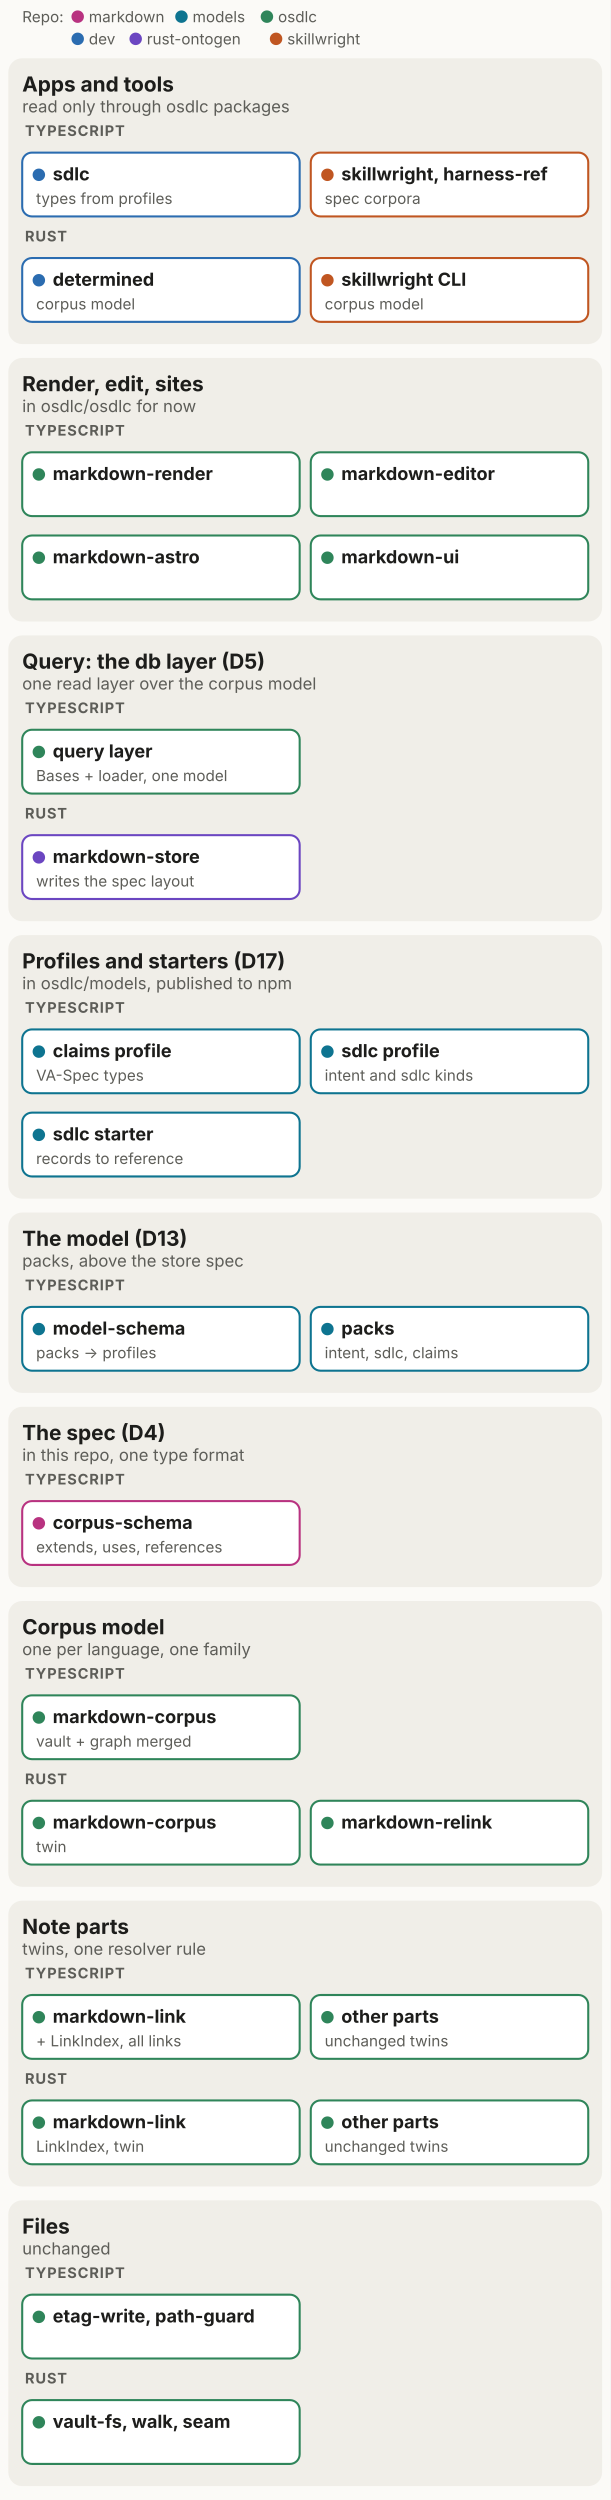
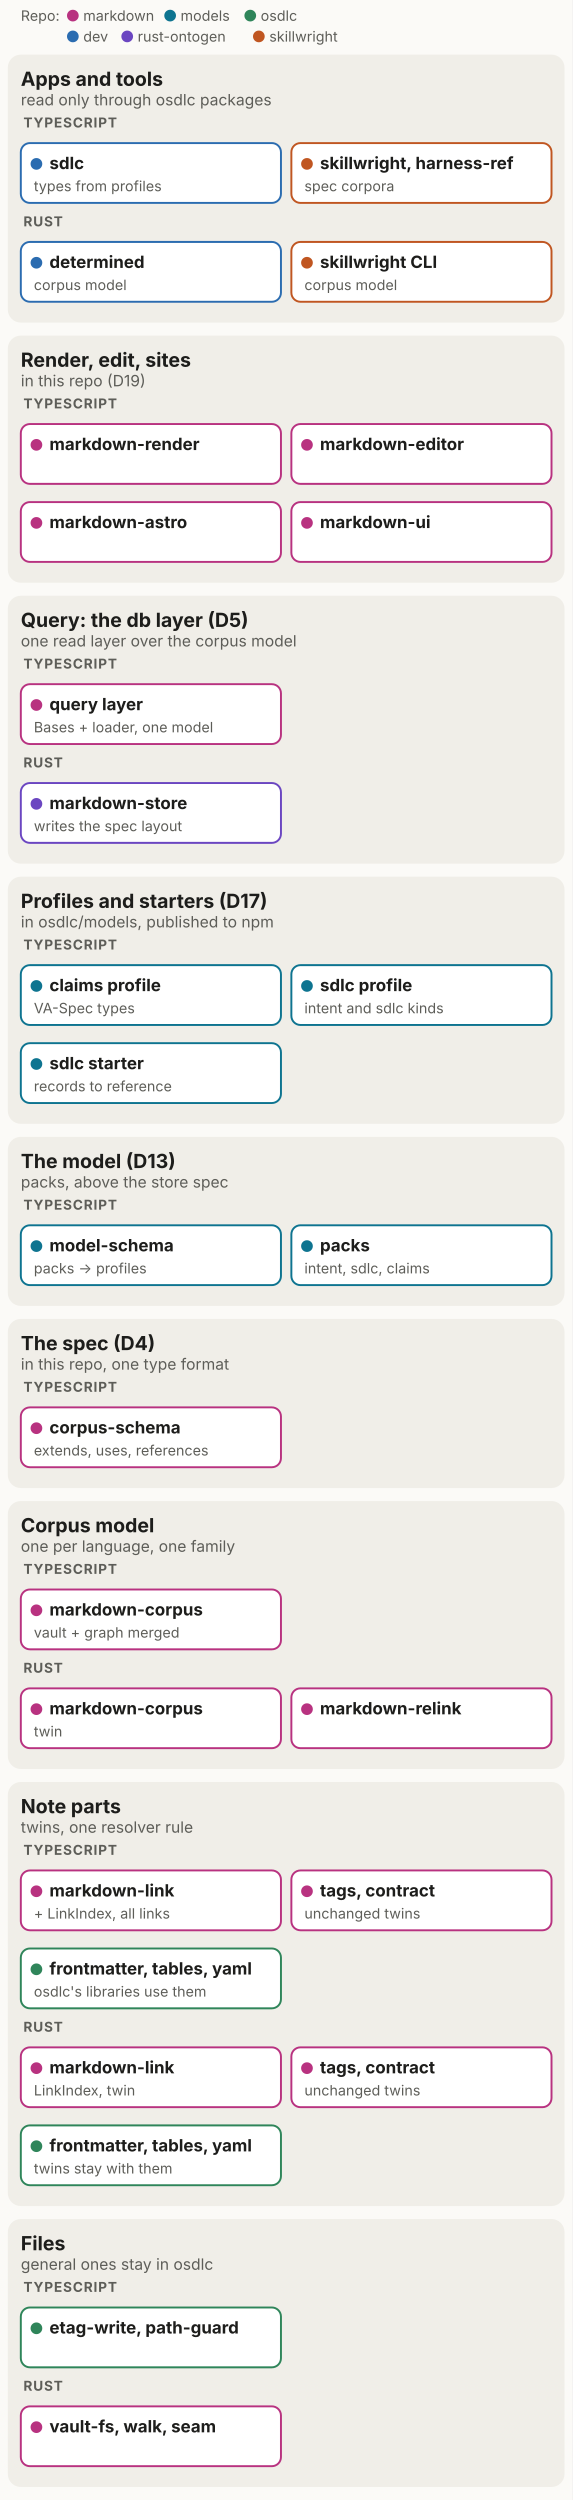
- <svg xmlns="http://www.w3.org/2000/svg" viewBox="0 0 440 1802" width="880" font-family="system-ui, -apple-system, Segoe UI, sans-serif" role="img" aria-label="Target state by layer">
+ <svg xmlns="http://www.w3.org/2000/svg" viewBox="0 0 440 1922" width="880" font-family="system-ui, -apple-system, Segoe UI, sans-serif" role="img" aria-label="Target state by layer">
  <style>
.bg{fill:#fbfaf7} .band{fill:#f0eee8}
.rl{font-size:15px;font-weight:650;fill:#1d1d1b} .rs{font-size:12px;fill:#5d5d58}
.lang{font-size:10.5px;font-weight:700;letter-spacing:.06em;fill:#5d5d58}
.chip rect{fill:#ffffff;stroke-width:1.5} .chip.later rect{fill:none;stroke-dasharray:5 4}
.cn{font-size:13px;font-weight:650;fill:#1d1d1b} .cs{font-size:11px;fill:#5d5d58}
.r-osdlc rect{stroke:#2f855a} .r-osdlc .dot{fill:#2f855a}
.r-md rect{stroke:#b83280} .r-md .dot{fill:#b83280}
.r-mod rect{stroke:#0e7490} .r-mod .dot{fill:#0e7490}
.r-dev rect{stroke:#2b6cb0} .r-dev .dot{fill:#2b6cb0}
.r-ont rect{stroke:#6b46c1} .r-ont .dot{fill:#6b46c1}
.r-sw rect{stroke:#c05621} .r-sw .dot{fill:#c05621}
.fb rect{fill:#fde8e8;stroke:#c53030} .fb text{font-size:10.5px;font-weight:700;fill:#c53030}
.dup{stroke:#c53030;stroke-width:1.6;stroke-dasharray:4 3}
.edge{fill:none;stroke:#5d5d58;stroke-width:1.4} .ahp{fill:#5d5d58}
.lvl rect{fill:#ffffff;stroke:#d8d5cc} .prof rect{fill:#fde7c8;stroke:#b8741a}
.refc rect{fill:#ffffff;stroke:#b8741a;stroke-width:1.5}
.tie{stroke:#b8741a;stroke-width:1.6;fill:none} .tie.ref{stroke-dasharray:4 3}
@media (prefers-color-scheme: dark) {
.bg{fill:#16161a} .band{fill:#222227}
.rl{font-size:15px;font-weight:650;fill:#ececea} .rs{font-size:12px;fill:#a3a39d}
.lang{font-size:10.5px;font-weight:700;letter-spacing:.06em;fill:#a3a39d}
.chip rect{fill:#2b2b31;stroke-width:1.5} .chip.later rect{fill:none;stroke-dasharray:5 4}
.cn{font-size:13px;font-weight:650;fill:#ececea} .cs{font-size:11px;fill:#a3a39d}
.r-osdlc rect{stroke:#68d391} .r-osdlc .dot{fill:#68d391}
.r-md rect{stroke:#f687b3} .r-md .dot{fill:#f687b3}
.r-mod rect{stroke:#22d3ee} .r-mod .dot{fill:#22d3ee}
.r-dev rect{stroke:#63b3ed} .r-dev .dot{fill:#63b3ed}
.r-ont rect{stroke:#b794f4} .r-ont .dot{fill:#b794f4}
.r-sw rect{stroke:#f6ad55} .r-sw .dot{fill:#f6ad55}
.fb rect{fill:#3b1d1d;stroke:#fc8181} .fb text{font-size:10.5px;font-weight:700;fill:#fc8181}
.dup{stroke:#fc8181;stroke-width:1.6;stroke-dasharray:4 3}
.edge{fill:none;stroke:#a3a39d;stroke-width:1.4} .ahp{fill:#a3a39d}
.lvl rect{fill:#2b2b31;stroke:#3a3a40} .prof rect{fill:#3d2f1c;stroke:#f6ad55}
.refc rect{fill:#2b2b31;stroke:#f6ad55;stroke-width:1.5}
.tie{stroke:#f6ad55;stroke-width:1.6;fill:none} .tie.ref{stroke-dasharray:4 3}
}</style>
-   <rect class="bg" width="440" height="1802" />
+   <rect class="bg" width="440" height="1922" />
  <text class="cs" x="16" y="16">Repo:</text>
  <g class="chip r-md">
    <circle cx="56" cy="12" r="4.5" class="dot" />
  </g>
  <text class="cs" x="64" y="16">markdown</text>
  <g class="chip r-mod">
    <circle cx="130.8" cy="12" r="4.5" class="dot" />
  </g>
  <text class="cs" x="138.8" y="16">models</text>
  <g class="chip r-osdlc">
    <circle cx="192.4" cy="12" r="4.5" class="dot" />
  </g>
  <text class="cs" x="200.4" y="16">osdlc</text>
  <text class="cs" x="16" y="32" />
  <g class="chip r-dev">
    <circle cx="56" cy="28" r="4.5" class="dot" />
  </g>
  <text class="cs" x="64" y="32">dev</text>
  <g class="chip r-ont">
    <circle cx="97.8" cy="28" r="4.5" class="dot" />
  </g>
  <text class="cs" x="105.8" y="32">rust-ontogen</text>
  <g class="chip r-sw">
    <circle cx="199.0" cy="28" r="4.5" class="dot" />
  </g>
  <text class="cs" x="207.0" y="32">skillwright</text>
  <rect class="band" x="6" y="42" width="428" height="206" rx="10" />
  <text class="rl" x="16" y="66">Apps and tools</text>
  <text class="rs" x="16" y="81">read only through osdlc packages</text>
  <text class="lang" x="18" y="98">TYPESCRIPT</text>
  <g class="chip r-dev">
    <rect x="16" y="110" width="200" height="46" rx="7" />
    <circle cx="28" cy="126" r="4.5" class="dot" />
    <text x="38" y="130" class="cn">sdlc</text>
    <text x="26" y="147" class="cs">types from profiles</text>
  </g>
  <g class="chip r-sw">
    <rect x="224" y="110" width="200" height="46" rx="7" />
    <circle cx="236" cy="126" r="4.5" class="dot" />
    <text x="246" y="130" class="cn">skillwright, harness-ref</text>
    <text x="234" y="147" class="cs">spec corpora</text>
  </g>
  <text class="lang" x="18" y="174">RUST</text>
  <g class="chip r-dev">
    <rect x="16" y="186" width="200" height="46" rx="7" />
    <circle cx="28" cy="202" r="4.5" class="dot" />
    <text x="38" y="206" class="cn">determined</text>
    <text x="26" y="223" class="cs">corpus model</text>
  </g>
  <g class="chip r-sw">
    <rect x="224" y="186" width="200" height="46" rx="7" />
    <circle cx="236" cy="202" r="4.5" class="dot" />
    <text x="246" y="206" class="cn">skillwright CLI</text>
    <text x="234" y="223" class="cs">corpus model</text>
  </g>
  <rect class="band" x="6" y="258" width="428" height="190" rx="10" />
  <text class="rl" x="16" y="282">Render, edit, sites</text>
-   <text class="rs" x="16" y="297">in osdlc/osdlc for now</text>
+   <text class="rs" x="16" y="297">in this repo (D19)</text>
  <text class="lang" x="18" y="314">TYPESCRIPT</text>
-   <g class="chip r-osdlc">
+   <g class="chip r-md">
    <rect x="16" y="326" width="200" height="46" rx="7" />
    <circle cx="28" cy="342" r="4.5" class="dot" />
    <text x="38" y="346" class="cn">markdown-render</text>
    <text x="26" y="363" class="cs" />
  </g>
-   <g class="chip r-osdlc">
+   <g class="chip r-md">
    <rect x="224" y="326" width="200" height="46" rx="7" />
    <circle cx="236" cy="342" r="4.5" class="dot" />
    <text x="246" y="346" class="cn">markdown-editor</text>
    <text x="234" y="363" class="cs" />
  </g>
-   <g class="chip r-osdlc">
+   <g class="chip r-md">
    <rect x="16" y="386" width="200" height="46" rx="7" />
    <circle cx="28" cy="402" r="4.5" class="dot" />
    <text x="38" y="406" class="cn">markdown-astro</text>
    <text x="26" y="423" class="cs" />
  </g>
-   <g class="chip r-osdlc">
+   <g class="chip r-md">
    <rect x="224" y="386" width="200" height="46" rx="7" />
    <circle cx="236" cy="402" r="4.5" class="dot" />
    <text x="246" y="406" class="cn">markdown-ui</text>
    <text x="234" y="423" class="cs" />
  </g>
  <rect class="band" x="6" y="458" width="428" height="206" rx="10" />
  <text class="rl" x="16" y="482">Query: the db layer (D5)</text>
  <text class="rs" x="16" y="497">one read layer over the corpus model</text>
  <text class="lang" x="18" y="514">TYPESCRIPT</text>
-   <g class="chip r-osdlc">
+   <g class="chip r-md">
    <rect x="16" y="526" width="200" height="46" rx="7" />
    <circle cx="28" cy="542" r="4.5" class="dot" />
    <text x="38" y="546" class="cn">query layer</text>
    <text x="26" y="563" class="cs">Bases + loader, one model</text>
  </g>
  <text class="lang" x="18" y="590">RUST</text>
  <g class="chip r-ont">
    <rect x="16" y="602" width="200" height="46" rx="7" />
    <circle cx="28" cy="618" r="4.5" class="dot" />
    <text x="38" y="622" class="cn">markdown-store</text>
    <text x="26" y="639" class="cs">writes the spec layout</text>
  </g>
  <rect class="band" x="6" y="674" width="428" height="190" rx="10" />
  <text class="rl" x="16" y="698">Profiles and starters (D17)</text>
  <text class="rs" x="16" y="713">in osdlc/models, published to npm</text>
  <text class="lang" x="18" y="730">TYPESCRIPT</text>
  <g class="chip r-mod">
    <rect x="16" y="742" width="200" height="46" rx="7" />
    <circle cx="28" cy="758" r="4.5" class="dot" />
    <text x="38" y="762" class="cn">claims profile</text>
    <text x="26" y="779" class="cs">VA-Spec types</text>
  </g>
  <g class="chip r-mod">
    <rect x="224" y="742" width="200" height="46" rx="7" />
    <circle cx="236" cy="758" r="4.5" class="dot" />
    <text x="246" y="762" class="cn">sdlc profile</text>
    <text x="234" y="779" class="cs">intent and sdlc kinds</text>
  </g>
  <g class="chip r-mod">
    <rect x="16" y="802" width="200" height="46" rx="7" />
    <circle cx="28" cy="818" r="4.5" class="dot" />
    <text x="38" y="822" class="cn">sdlc starter</text>
    <text x="26" y="839" class="cs">records to reference</text>
  </g>
  <rect class="band" x="6" y="874" width="428" height="130" rx="10" />
  <text class="rl" x="16" y="898">The model (D13)</text>
  <text class="rs" x="16" y="913">packs, above the store spec</text>
  <text class="lang" x="18" y="930">TYPESCRIPT</text>
  <g class="chip r-mod">
    <rect x="16" y="942" width="200" height="46" rx="7" />
    <circle cx="28" cy="958" r="4.5" class="dot" />
    <text x="38" y="962" class="cn">model-schema</text>
    <text x="26" y="979" class="cs">packs → profiles</text>
  </g>
  <g class="chip r-mod">
    <rect x="224" y="942" width="200" height="46" rx="7" />
    <circle cx="236" cy="958" r="4.5" class="dot" />
    <text x="246" y="962" class="cn">packs</text>
    <text x="234" y="979" class="cs">intent, sdlc, claims</text>
  </g>
  <rect class="band" x="6" y="1014" width="428" height="130" rx="10" />
  <text class="rl" x="16" y="1038">The spec (D4)</text>
  <text class="rs" x="16" y="1053">in this repo, one type format</text>
  <text class="lang" x="18" y="1070">TYPESCRIPT</text>
  <g class="chip r-md">
    <rect x="16" y="1082" width="200" height="46" rx="7" />
    <circle cx="28" cy="1098" r="4.5" class="dot" />
    <text x="38" y="1102" class="cn">corpus-schema</text>
    <text x="26" y="1119" class="cs">extends, uses, references</text>
  </g>
  <rect class="band" x="6" y="1154" width="428" height="206" rx="10" />
  <text class="rl" x="16" y="1178">Corpus model</text>
  <text class="rs" x="16" y="1193">one per language, one family</text>
  <text class="lang" x="18" y="1210">TYPESCRIPT</text>
-   <g class="chip r-osdlc">
+   <g class="chip r-md">
    <rect x="16" y="1222" width="200" height="46" rx="7" />
    <circle cx="28" cy="1238" r="4.5" class="dot" />
    <text x="38" y="1242" class="cn">markdown-corpus</text>
    <text x="26" y="1259" class="cs">vault + graph merged</text>
  </g>
  <text class="lang" x="18" y="1286">RUST</text>
-   <g class="chip r-osdlc">
+   <g class="chip r-md">
    <rect x="16" y="1298" width="200" height="46" rx="7" />
    <circle cx="28" cy="1314" r="4.5" class="dot" />
    <text x="38" y="1318" class="cn">markdown-corpus</text>
    <text x="26" y="1335" class="cs">twin</text>
  </g>
-   <g class="chip r-osdlc">
+   <g class="chip r-md">
    <rect x="224" y="1298" width="200" height="46" rx="7" />
    <circle cx="236" cy="1314" r="4.5" class="dot" />
    <text x="246" y="1318" class="cn">markdown-relink</text>
    <text x="234" y="1335" class="cs" />
  </g>
-   <rect class="band" x="6" y="1370" width="428" height="206" rx="10" />
+   <rect class="band" x="6" y="1370" width="428" height="326" rx="10" />
  <text class="rl" x="16" y="1394">Note parts</text>
  <text class="rs" x="16" y="1409">twins, one resolver rule</text>
  <text class="lang" x="18" y="1426">TYPESCRIPT</text>
-   <g class="chip r-osdlc">
+   <g class="chip r-md">
    <rect x="16" y="1438" width="200" height="46" rx="7" />
    <circle cx="28" cy="1454" r="4.5" class="dot" />
    <text x="38" y="1458" class="cn">markdown-link</text>
    <text x="26" y="1475" class="cs">+ LinkIndex, all links</text>
  </g>
-   <g class="chip r-osdlc">
+   <g class="chip r-md">
    <rect x="224" y="1438" width="200" height="46" rx="7" />
    <circle cx="236" cy="1454" r="4.5" class="dot" />
-     <text x="246" y="1458" class="cn">other parts</text>
+     <text x="246" y="1458" class="cn">tags, contract</text>
    <text x="234" y="1475" class="cs">unchanged twins</text>
  </g>
-   <text class="lang" x="18" y="1502">RUST</text>
-   <g class="chip r-osdlc">
-     <rect x="16" y="1514" width="200" height="46" rx="7" />
-     <circle cx="28" cy="1530" r="4.5" class="dot" />
-     <text x="38" y="1534" class="cn">markdown-link</text>
-     <text x="26" y="1551" class="cs">LinkIndex, twin</text>
-   </g>
-   <g class="chip r-osdlc">
-     <rect x="224" y="1514" width="200" height="46" rx="7" />
-     <circle cx="236" cy="1530" r="4.5" class="dot" />
-     <text x="246" y="1534" class="cn">other parts</text>
-     <text x="234" y="1551" class="cs">unchanged twins</text>
-   </g>
-   <rect class="band" x="6" y="1586" width="428" height="206" rx="10" />
-   <text class="rl" x="16" y="1610">Files</text>
-   <text class="rs" x="16" y="1625">unchanged</text>
-   <text class="lang" x="18" y="1642">TYPESCRIPT</text>
-   <g class="chip r-osdlc">
-     <rect x="16" y="1654" width="200" height="46" rx="7" />
-     <circle cx="28" cy="1670" r="4.5" class="dot" />
-     <text x="38" y="1674" class="cn">etag-write, path-guard</text>
-     <text x="26" y="1691" class="cs" />
-   </g>
-   <text class="lang" x="18" y="1718">RUST</text>
-   <g class="chip r-osdlc">
-     <rect x="16" y="1730" width="200" height="46" rx="7" />
-     <circle cx="28" cy="1746" r="4.5" class="dot" />
-     <text x="38" y="1750" class="cn">vault-fs, walk, seam</text>
-     <text x="26" y="1767" class="cs" />
+   <g class="chip r-osdlc">
+     <rect x="16" y="1498" width="200" height="46" rx="7" />
+     <circle cx="28" cy="1514" r="4.5" class="dot" />
+     <text x="38" y="1518" class="cn">frontmatter, tables, yaml</text>
+     <text x="26" y="1535" class="cs">osdlc's libraries use them</text>
+   </g>
+   <text class="lang" x="18" y="1562">RUST</text>
+   <g class="chip r-md">
+     <rect x="16" y="1574" width="200" height="46" rx="7" />
+     <circle cx="28" cy="1590" r="4.5" class="dot" />
+     <text x="38" y="1594" class="cn">markdown-link</text>
+     <text x="26" y="1611" class="cs">LinkIndex, twin</text>
+   </g>
+   <g class="chip r-md">
+     <rect x="224" y="1574" width="200" height="46" rx="7" />
+     <circle cx="236" cy="1590" r="4.5" class="dot" />
+     <text x="246" y="1594" class="cn">tags, contract</text>
+     <text x="234" y="1611" class="cs">unchanged twins</text>
+   </g>
+   <g class="chip r-osdlc">
+     <rect x="16" y="1634" width="200" height="46" rx="7" />
+     <circle cx="28" cy="1650" r="4.5" class="dot" />
+     <text x="38" y="1654" class="cn">frontmatter, tables, yaml</text>
+     <text x="26" y="1671" class="cs">twins stay with them</text>
+   </g>
+   <rect class="band" x="6" y="1706" width="428" height="206" rx="10" />
+   <text class="rl" x="16" y="1730">Files</text>
+   <text class="rs" x="16" y="1745">general ones stay in osdlc</text>
+   <text class="lang" x="18" y="1762">TYPESCRIPT</text>
+   <g class="chip r-osdlc">
+     <rect x="16" y="1774" width="200" height="46" rx="7" />
+     <circle cx="28" cy="1790" r="4.5" class="dot" />
+     <text x="38" y="1794" class="cn">etag-write, path-guard</text>
+     <text x="26" y="1811" class="cs" />
+   </g>
+   <text class="lang" x="18" y="1838">RUST</text>
+   <g class="chip r-md">
+     <rect x="16" y="1850" width="200" height="46" rx="7" />
+     <circle cx="28" cy="1866" r="4.5" class="dot" />
+     <text x="38" y="1870" class="cn">vault-fs, walk, seam</text>
+     <text x="26" y="1887" class="cs" />
  </g>
</svg>
